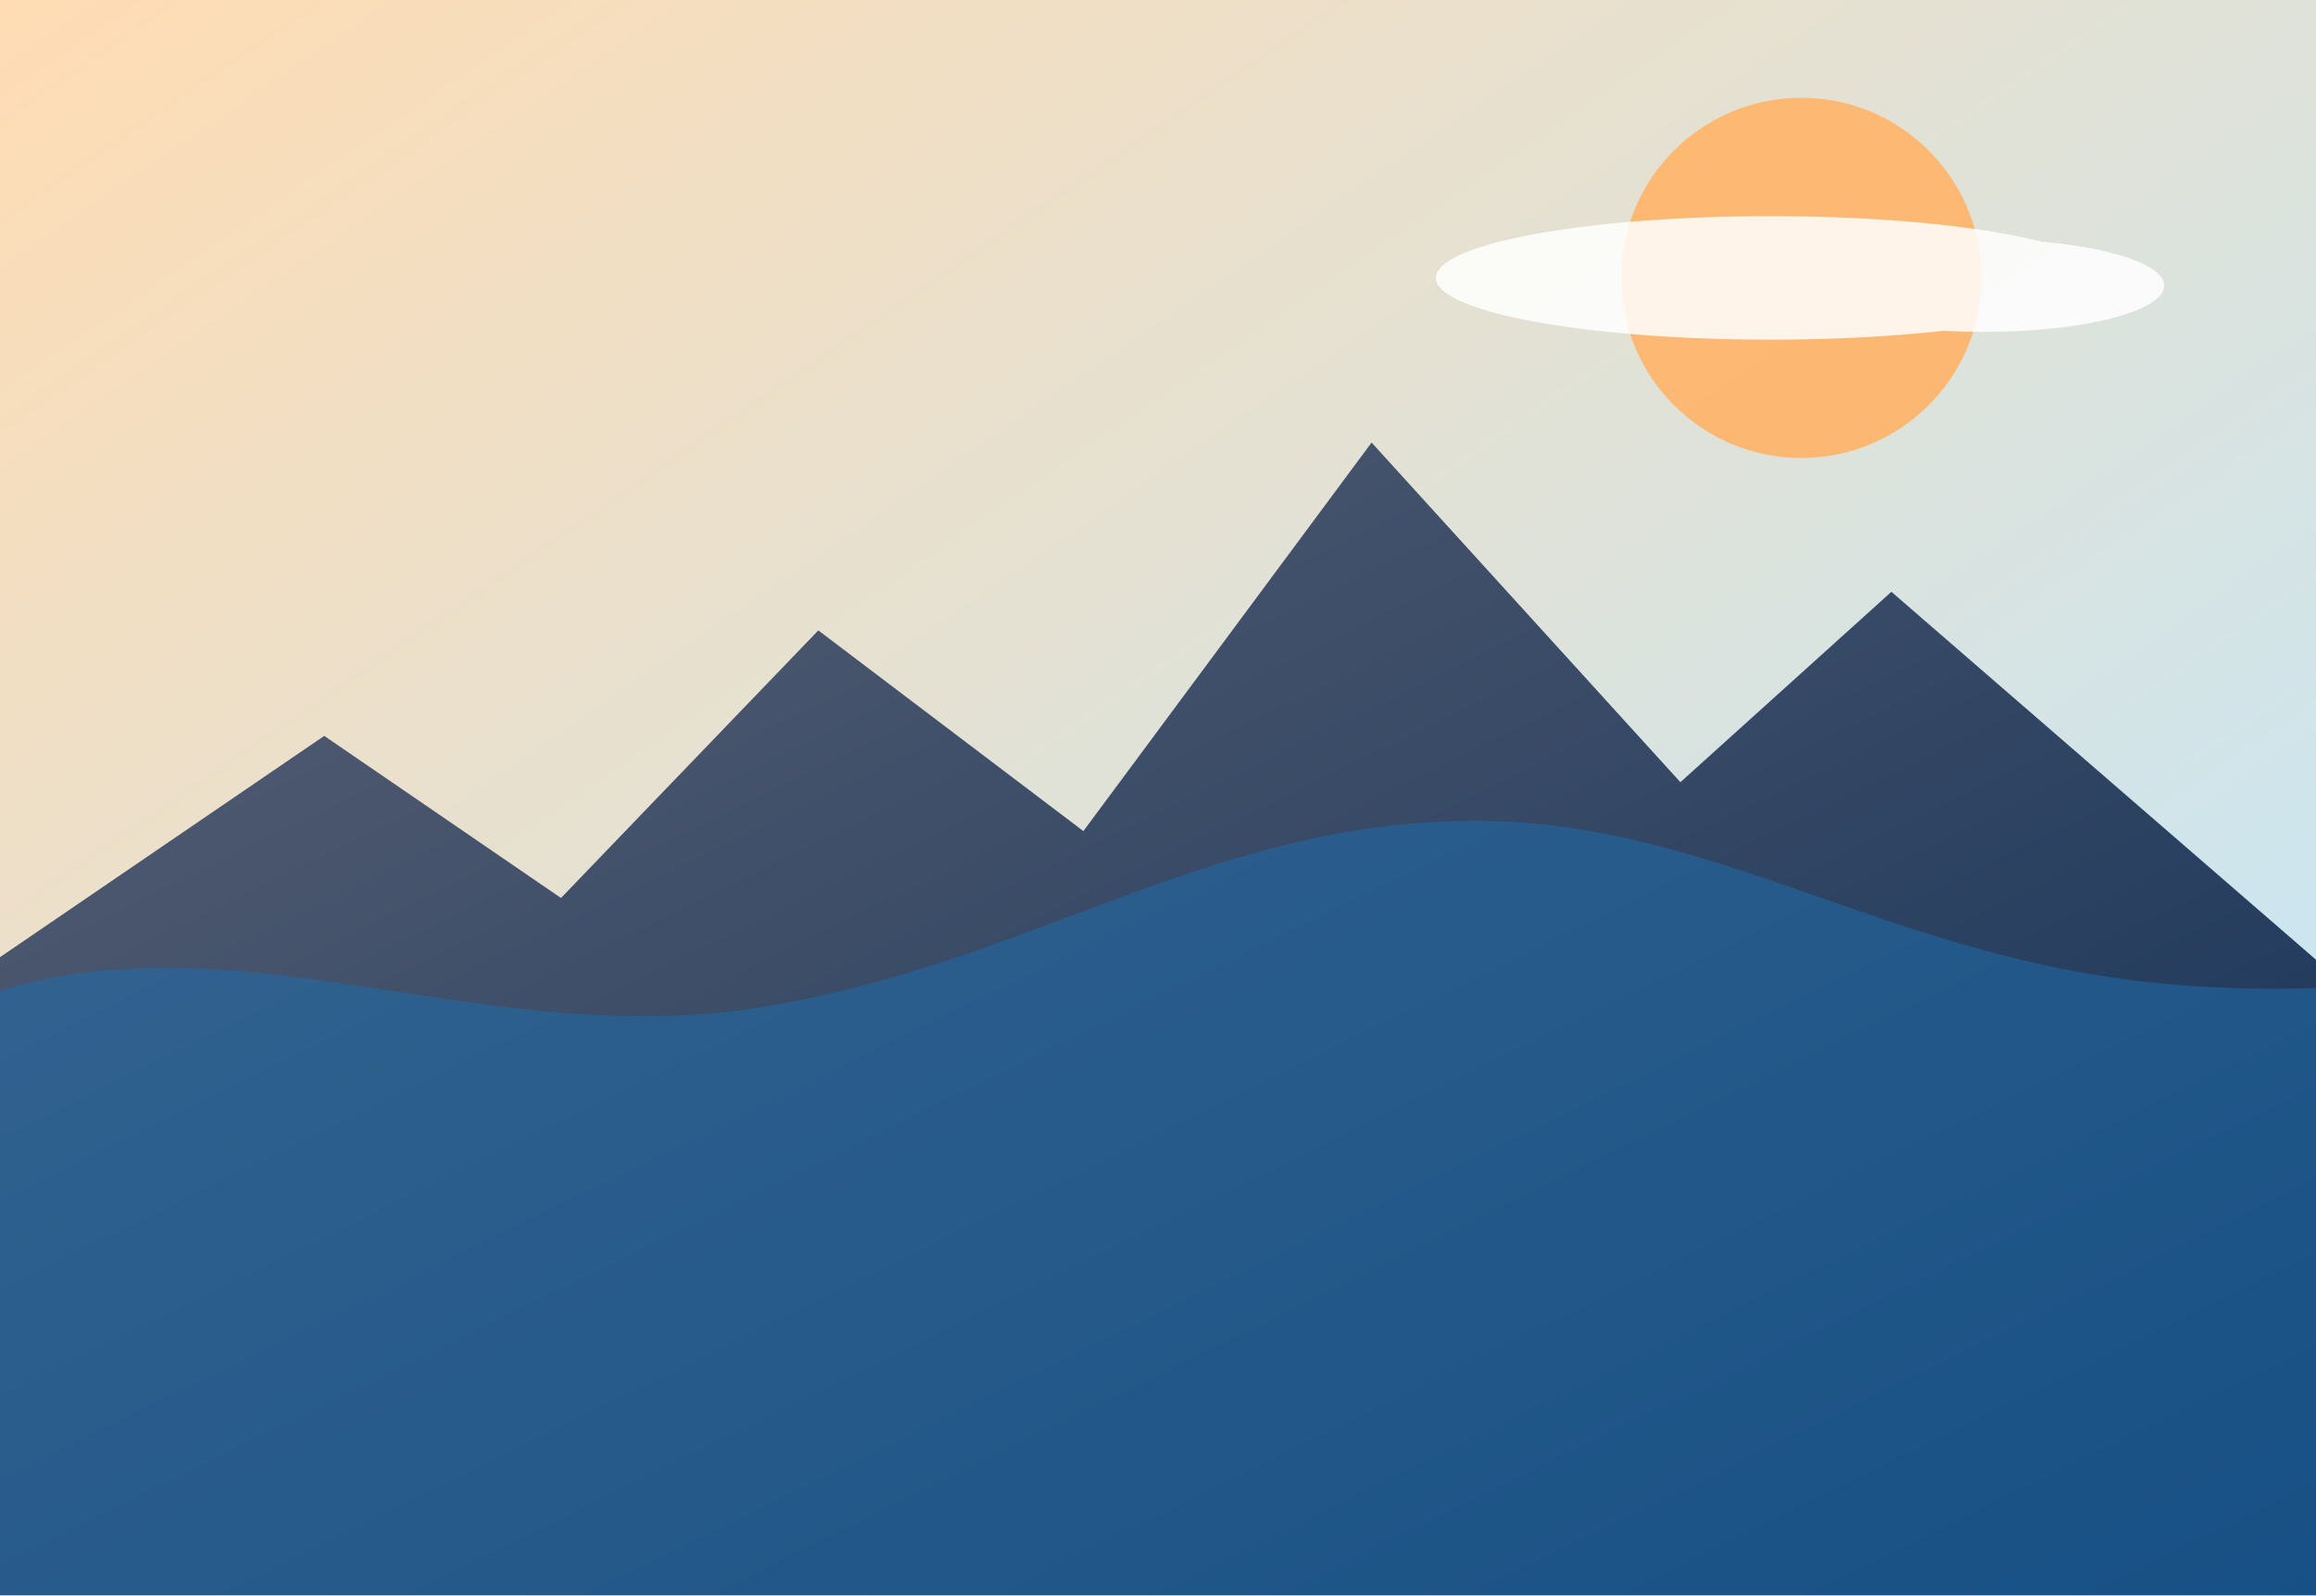
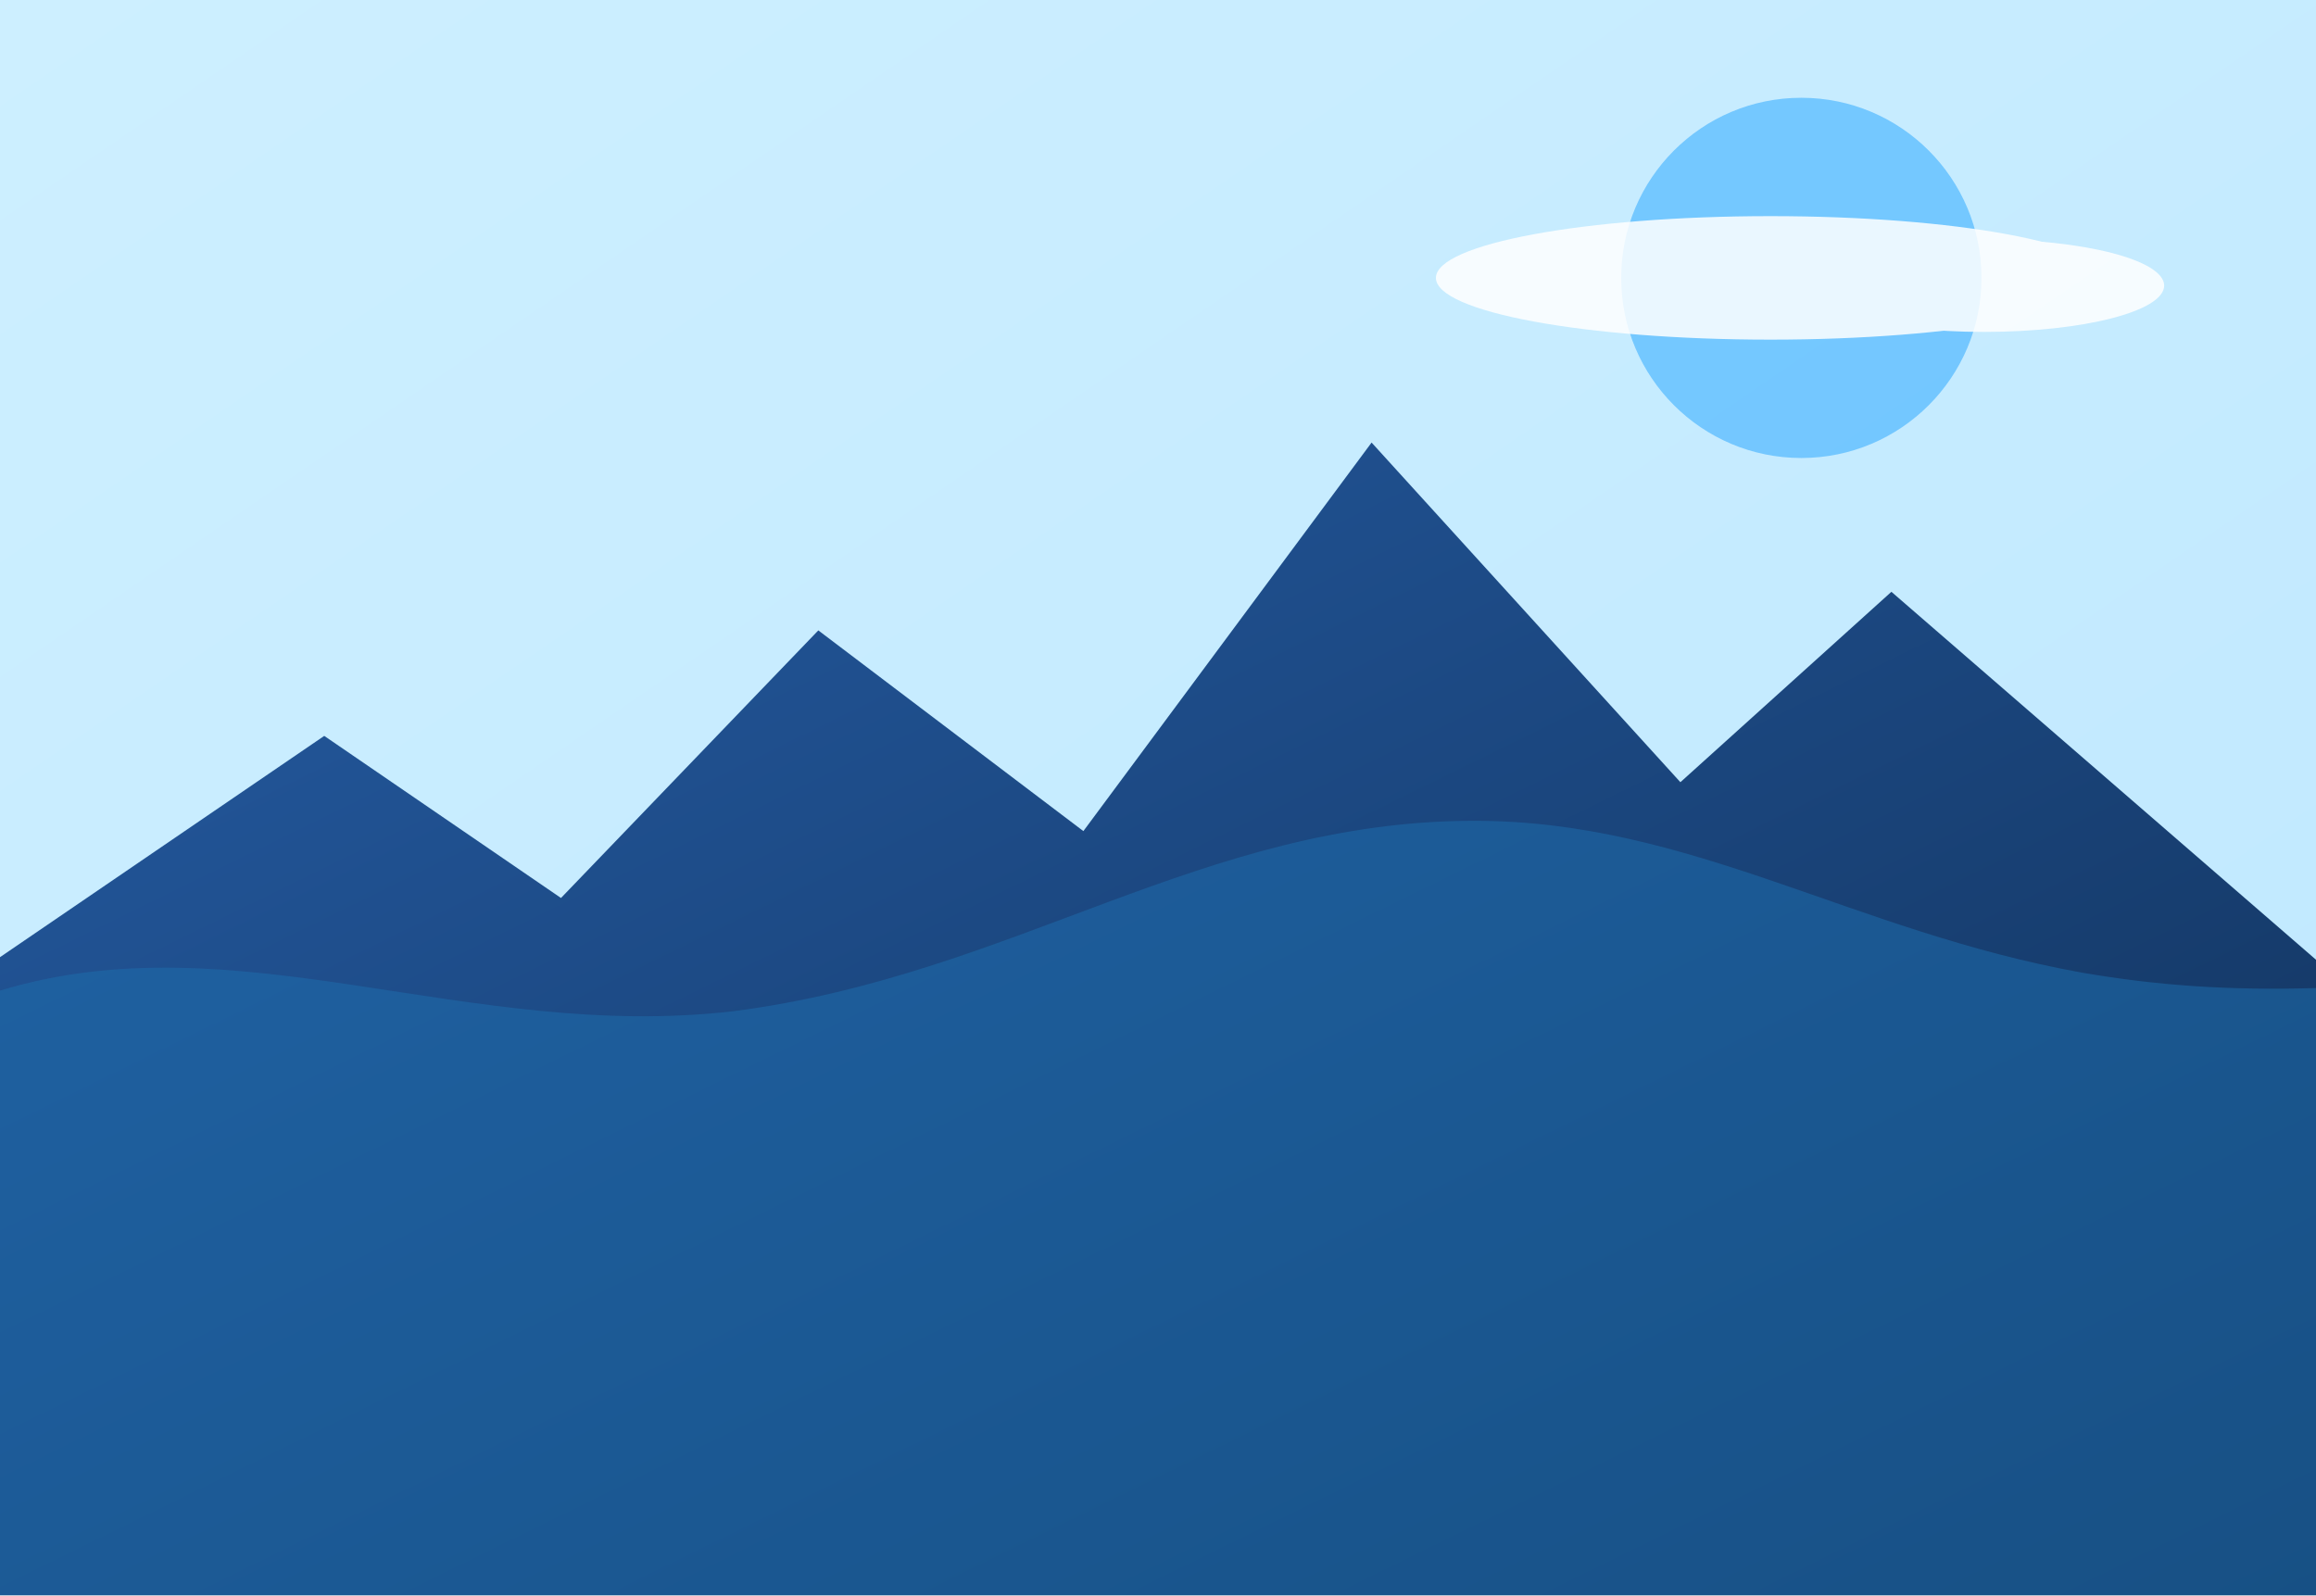
<svg xmlns="http://www.w3.org/2000/svg" viewBox="0 0 900 620" preserveAspectRatio="xMidYMid slice">
  <defs>
    <linearGradient id="sky" x1="0" y1="0" x2="1" y2="1">
-       <stop stop-color="#ffdcb3" />
+       <stop stop-color="#cdefff" />
      <stop offset="1" stop-color="#bfe8ff" />
    </linearGradient>
    <linearGradient id="mount" x1="0" y1="0" x2="1" y2="1">
-       <stop stop-color="#5a6174" />
+       <stop stop-color="#255ca4" />
      <stop offset="1" stop-color="#102f56" />
    </linearGradient>
  </defs>
  <rect width="900" height="620" fill="url(#sky)" />
-   <circle cx="700" cy="108" r="70" fill="#ffb46a" opacity=".92" />
+   <circle cx="700" cy="108" r="70" fill="#6cc4ff" opacity=".92" />
  <path d="M0 372 126 286l92 63 100-104 103 78 112-151 120 132 82-74 165 143v247H0Z" fill="url(#mount)" />
  <path d="M0 385c92-28 182 20 285 8 109-14 182-74 288-74 84 0 147 43 236 59 29 5 57 7 91 6V620H0Z" fill="#1d6cab" opacity=".55" />
  <g fill="#fff" opacity=".85">
    <ellipse cx="688" cy="108" rx="130" ry="24" />
    <ellipse cx="771" cy="111" rx="70" ry="18" />
  </g>
</svg>
